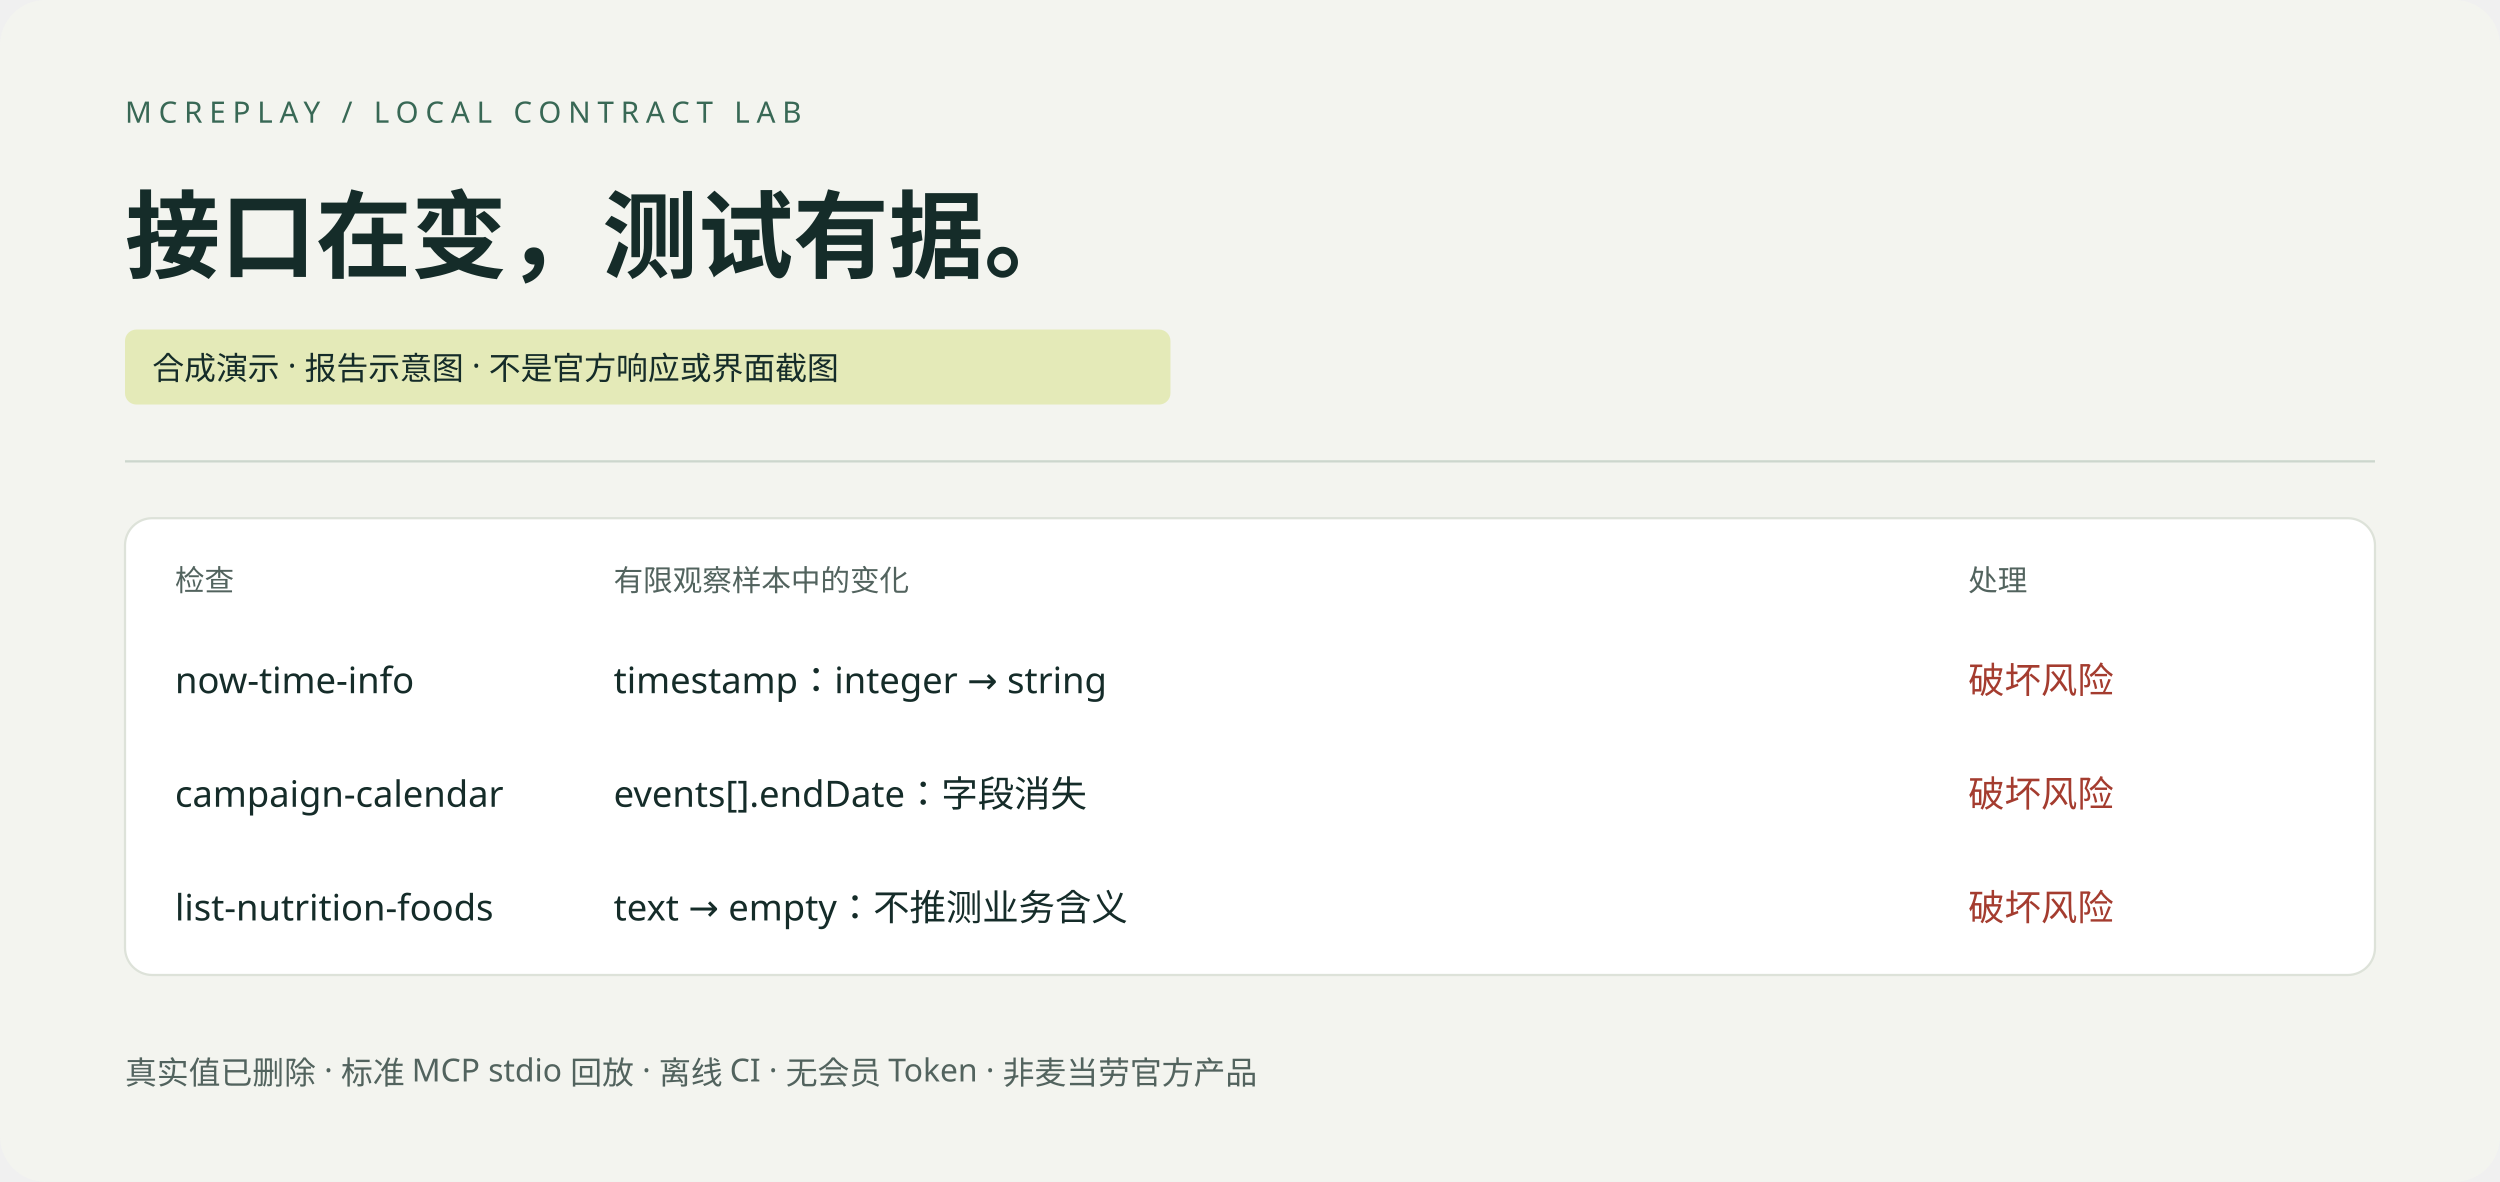
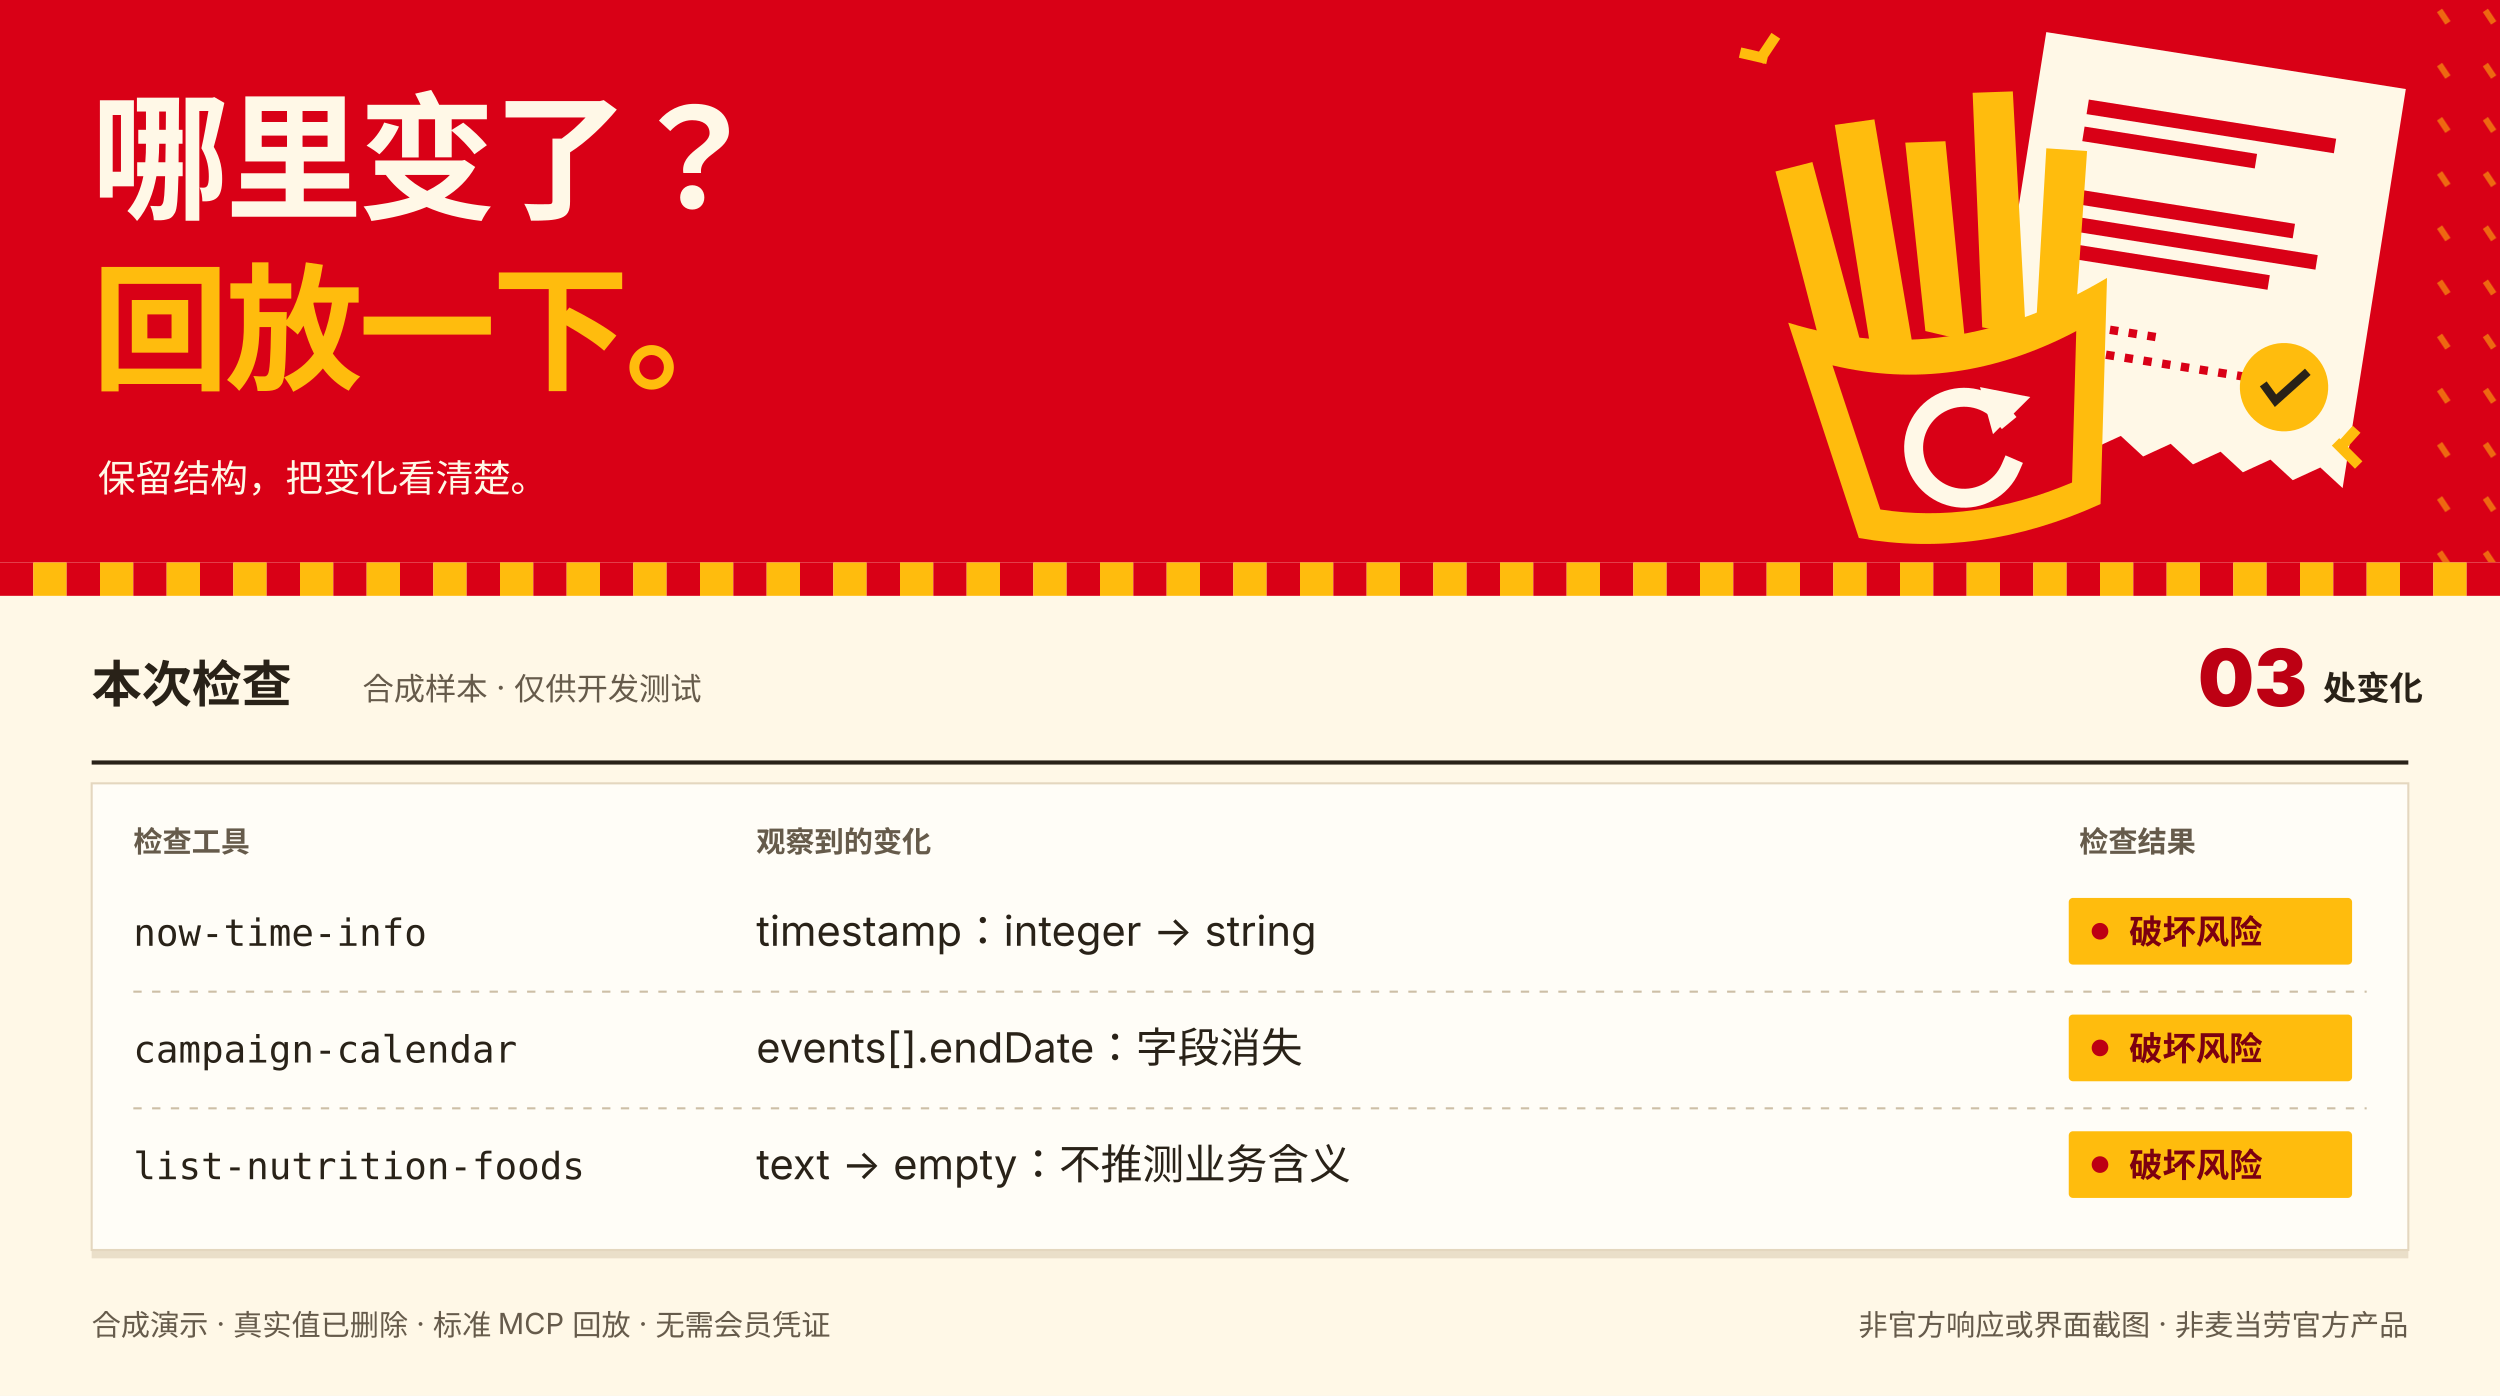
- <svg xmlns="http://www.w3.org/2000/svg" width="1100" height="520" viewBox="0 0 1100 520" role="img" aria-labelledby="title desc">
-   <rect width="1100" height="520" rx="20" fill="#f3f4ef" />
-   <g font-family="system-ui,sans-serif">
-     <text x="55" y="54" fill="#386855" font-size="13" letter-spacing="3">MCREPLAY / LOCAL CONTRACT LAB</text>
-     <text x="55" y="119" fill="#152c29" font-size="42" font-weight="700">接口在变，测试有据。</text>
-     <rect x="55" y="145" width="460" height="33" rx="5" fill="#e4eab8" />
-     <text x="67" y="167" font-size="14" fill="#152c29">合成演示 · 报告示意图 · 不是官方响应或界面截图</text>
-     <line x1="55" y1="203" x2="1045" y2="203" stroke="#ccd6cd" />
-     <rect x="55" y="228" width="990" height="201" rx="12" fill="white" stroke="#dde2d9" />
-     <g fill="#52635e" font-size="13">
-       <text x="77" y="260">检查</text>
-       <text x="270" y="260">有限观察样本中的变化</text>
-       <text x="866" y="260">处理</text>
+ <svg xmlns="http://www.w3.org/2000/svg" width="1200" height="670" viewBox="0 0 1200 670" role="img" aria-labelledby="title desc">
+   <defs>
+     <pattern id="sesame" width="22" height="26" patternUnits="userSpaceOnUse">
+       <path d="m5 5 4 6" stroke="#ffbc0d" stroke-width="3" />
+     </pattern>
+   </defs>
+   <rect width="1200" height="670" fill="#fff8e7" />
+   <rect width="1200" height="270" fill="#d90016" />
+   <rect x="1160" width="40" height="270" fill="url(#sesame)" opacity=".55" />
+   <g font-family="-apple-system,BlinkMacSystemFont,Segoe UI,PingFang SC,Microsoft YaHei,sans-serif" fill="#292218">
+     <text x="44" y="100" fill="#fff8e7" font-size="66" font-weight="900" letter-spacing="-2">哪里变了？</text>
+     <text x="44" y="182" fill="#ffbc0d" font-size="66" font-weight="900" letter-spacing="-2">回放一下。</text>
+     <text x="47" y="236" fill="#fff8e7" font-size="18">保留结构，把变化看清楚。</text>
+     <g transform="translate(812 0) scale(1.01)">
+       <g transform="translate(113 22) rotate(9 115 110)">
+         <path d="M38 4H211V196L199 188L187 196L175 188L163 196L151 188L139 196L127 188   L115 196L103 188L91 196L79 188L67 196L55 188L38 196Z" fill="#fff8e7" />
+         <path d="M63 36H182M63 49H146M63 79H169M63 92H182M63 105H161" stroke="#d90016" stroke-width="7" />
+         <path d="M63 139H117M63 151H163" stroke="#d90016" stroke-width="4" stroke-dasharray="4 5" />
+         <circle cx="176" cy="153" r="21" fill="#ffbc0d" />
+         <path d="m166 153 7 7 13-16" fill="none" stroke="#292218" stroke-width="4" />
+       </g>
+       <g transform="translate(22 47) rotate(-8 98 102)">
+         <path d="M38 111 28 24 46 22 57 112M61 110 59 6 78 6 81 113   M88 109 91 19 110 21 106 116M115 111 126 0 145 2 135 118   M140 116 157 31 176 35 158 120" fill="#ffbc0d" />
+         <path d="M24 96Q96 130 177 96L159 202Q98 220 43 202Z" fill="#ffbc0d" />
+         <path d="M42 119Q98 141 159 119L147 190Q98 203 55 190Z" fill="#d90016" />
+         <path d="M119 154a24 24 0 1 0 0 25" fill="none" stroke="#fff8e7" stroke-width="9" stroke-linecap="square" />
+         <path d="m110 139 23 8-20 15Z" fill="#fff8e7" />
+       </g>
+       <path d="m32 29 8-12m-17 8 13 3M306 210l11 11m-1-17-9 10" stroke="#ffbc0d" stroke-width="5" />
    </g>
-     <g fill="#152c29" font-size="16">
-       <text x="77" y="305">now-time-info</text>
-       <text x="270" y="305">timestamp：integer → string</text>
-       <text x="866" y="305" fill="#a43c2f">破坏风险</text>
-       <text x="77" y="355">campaign-calendar</text>
-       <text x="270" y="355">events[].endDate：字段消失</text>
-       <text x="866" y="355" fill="#a43c2f">破坏风险</text>
-       <text x="77" y="405">list-nutrition-foods</text>
-       <text x="270" y="405">text → empty：不推测业务含义</text>
-       <text x="866" y="405" fill="#a43c2f">破坏风险</text>
+     <rect x="0" y="270" width="16" height="16" fill="#d90016" />
+     <rect x="16" y="270" width="16" height="16" fill="#ffbc0d" />
+     <rect x="32" y="270" width="16" height="16" fill="#d90016" />
+     <rect x="48" y="270" width="16" height="16" fill="#ffbc0d" />
+     <rect x="64" y="270" width="16" height="16" fill="#d90016" />
+     <rect x="80" y="270" width="16" height="16" fill="#ffbc0d" />
+     <rect x="96" y="270" width="16" height="16" fill="#d90016" />
+     <rect x="112" y="270" width="16" height="16" fill="#ffbc0d" />
+     <rect x="128" y="270" width="16" height="16" fill="#d90016" />
+     <rect x="144" y="270" width="16" height="16" fill="#ffbc0d" />
+     <rect x="160" y="270" width="16" height="16" fill="#d90016" />
+     <rect x="176" y="270" width="16" height="16" fill="#ffbc0d" />
+     <rect x="192" y="270" width="16" height="16" fill="#d90016" />
+     <rect x="208" y="270" width="16" height="16" fill="#ffbc0d" />
+     <rect x="224" y="270" width="16" height="16" fill="#d90016" />
+     <rect x="240" y="270" width="16" height="16" fill="#ffbc0d" />
+     <rect x="256" y="270" width="16" height="16" fill="#d90016" />
+     <rect x="272" y="270" width="16" height="16" fill="#ffbc0d" />
+     <rect x="288" y="270" width="16" height="16" fill="#d90016" />
+     <rect x="304" y="270" width="16" height="16" fill="#ffbc0d" />
+     <rect x="320" y="270" width="16" height="16" fill="#d90016" />
+     <rect x="336" y="270" width="16" height="16" fill="#ffbc0d" />
+     <rect x="352" y="270" width="16" height="16" fill="#d90016" />
+     <rect x="368" y="270" width="16" height="16" fill="#ffbc0d" />
+     <rect x="384" y="270" width="16" height="16" fill="#d90016" />
+     <rect x="400" y="270" width="16" height="16" fill="#ffbc0d" />
+     <rect x="416" y="270" width="16" height="16" fill="#d90016" />
+     <rect x="432" y="270" width="16" height="16" fill="#ffbc0d" />
+     <rect x="448" y="270" width="16" height="16" fill="#d90016" />
+     <rect x="464" y="270" width="16" height="16" fill="#ffbc0d" />
+     <rect x="480" y="270" width="16" height="16" fill="#d90016" />
+     <rect x="496" y="270" width="16" height="16" fill="#ffbc0d" />
+     <rect x="512" y="270" width="16" height="16" fill="#d90016" />
+     <rect x="528" y="270" width="16" height="16" fill="#ffbc0d" />
+     <rect x="544" y="270" width="16" height="16" fill="#d90016" />
+     <rect x="560" y="270" width="16" height="16" fill="#ffbc0d" />
+     <rect x="576" y="270" width="16" height="16" fill="#d90016" />
+     <rect x="592" y="270" width="16" height="16" fill="#ffbc0d" />
+     <rect x="608" y="270" width="16" height="16" fill="#d90016" />
+     <rect x="624" y="270" width="16" height="16" fill="#ffbc0d" />
+     <rect x="640" y="270" width="16" height="16" fill="#d90016" />
+     <rect x="656" y="270" width="16" height="16" fill="#ffbc0d" />
+     <rect x="672" y="270" width="16" height="16" fill="#d90016" />
+     <rect x="688" y="270" width="16" height="16" fill="#ffbc0d" />
+     <rect x="704" y="270" width="16" height="16" fill="#d90016" />
+     <rect x="720" y="270" width="16" height="16" fill="#ffbc0d" />
+     <rect x="736" y="270" width="16" height="16" fill="#d90016" />
+     <rect x="752" y="270" width="16" height="16" fill="#ffbc0d" />
+     <rect x="768" y="270" width="16" height="16" fill="#d90016" />
+     <rect x="784" y="270" width="16" height="16" fill="#ffbc0d" />
+     <rect x="800" y="270" width="16" height="16" fill="#d90016" />
+     <rect x="816" y="270" width="16" height="16" fill="#ffbc0d" />
+     <rect x="832" y="270" width="16" height="16" fill="#d90016" />
+     <rect x="848" y="270" width="16" height="16" fill="#ffbc0d" />
+     <rect x="864" y="270" width="16" height="16" fill="#d90016" />
+     <rect x="880" y="270" width="16" height="16" fill="#ffbc0d" />
+     <rect x="896" y="270" width="16" height="16" fill="#d90016" />
+     <rect x="912" y="270" width="16" height="16" fill="#ffbc0d" />
+     <rect x="928" y="270" width="16" height="16" fill="#d90016" />
+     <rect x="944" y="270" width="16" height="16" fill="#ffbc0d" />
+     <rect x="960" y="270" width="16" height="16" fill="#d90016" />
+     <rect x="976" y="270" width="16" height="16" fill="#ffbc0d" />
+     <rect x="992" y="270" width="16" height="16" fill="#d90016" />
+     <rect x="1008" y="270" width="16" height="16" fill="#ffbc0d" />
+     <rect x="1024" y="270" width="16" height="16" fill="#d90016" />
+     <rect x="1040" y="270" width="16" height="16" fill="#ffbc0d" />
+     <rect x="1056" y="270" width="16" height="16" fill="#d90016" />
+     <rect x="1072" y="270" width="16" height="16" fill="#ffbc0d" />
+     <rect x="1088" y="270" width="16" height="16" fill="#d90016" />
+     <rect x="1104" y="270" width="16" height="16" fill="#ffbc0d" />
+     <rect x="1120" y="270" width="16" height="16" fill="#d90016" />
+     <rect x="1136" y="270" width="16" height="16" fill="#ffbc0d" />
+     <rect x="1152" y="270" width="16" height="16" fill="#d90016" />
+     <rect x="1168" y="270" width="16" height="16" fill="#ffbc0d" />
+     <rect x="1184" y="270" width="16" height="16" fill="#d90016" />
+     <text x="44" y="337" font-size="24" font-weight="800">本次检查</text>
+     <text x="174" y="336" font-size="15" fill="#665b4b">合成样本 · 仅供开发测试</text>
+     <text x="1055" y="339" font-size="38" font-weight="850" fill="#bd0013">03</text>
+     <text x="1115" y="336" font-size="16" font-weight="700">处变化</text>
+     <path d="M44 366H1156" stroke="#292218" stroke-width="2" />
+     <rect x="44" y="380" width="1112" height="224" fill="#eadfc9" />
+     <rect x="44" y="376" width="1112" height="224" fill="#fffdf7" stroke="#e4d7bf" />
+     <g font-size="14" fill="#665b4b" font-weight="600">
+       <text x="64" y="409">检查工具</text>
+       <text x="363" y="409">观察到的变化</text>
+       <text x="998" y="409">检查结果</text>
    </g>
-     <text x="55" y="477" fill="#52635e" font-size="14">真实值已删除 · 标准 MCP stdio 回放 · 离线 CI · 无会员 Token · 非麦当劳官方产品</text>
+     <text x="64" y="454" font-family="ui-monospace,SFMono-Regular,Consolas,monospace" font-size="18">now-time-info</text>
+     <text x="363" y="454" font-size="20">timestamp：integer → string</text>
+     <rect x="993" y="431" width="136" height="32" rx="2" fill="#ffbc0d" />
+     <circle cx="1008" cy="447" r="4" fill="#bd0013" />
+     <text x="1022" y="453" font-size="16" font-weight="700" fill="#7c0010">破坏风险</text>
+     <path d="M64 476H1136" stroke="#cdbfa6" stroke-dasharray="4 5" />
+     <text x="64" y="510" font-family="ui-monospace,SFMono-Regular,Consolas,monospace" font-size="18">campaign-calendar</text>
+     <text x="363" y="510" font-size="20">events[].endDate：字段消失</text>
+     <rect x="993" y="487" width="136" height="32" rx="2" fill="#ffbc0d" />
+     <circle cx="1008" cy="503" r="4" fill="#bd0013" />
+     <text x="1022" y="509" font-size="16" font-weight="700" fill="#7c0010">破坏风险</text>
+     <path d="M64 532H1136" stroke="#cdbfa6" stroke-dasharray="4 5" />
+     <text x="64" y="566" font-family="ui-monospace,SFMono-Regular,Consolas,monospace" font-size="18">list-nutrition-foods</text>
+     <text x="363" y="566" font-size="20">text → empty：不推测业务含义</text>
+     <rect x="993" y="543" width="136" height="32" rx="2" fill="#ffbc0d" />
+     <circle cx="1008" cy="559" r="4" fill="#bd0013" />
+     <text x="1022" y="565" font-size="16" font-weight="700" fill="#7c0010">破坏风险</text>
+     <text x="44" y="641" font-size="14" fill="#665b4b">合成演示 · 真实值已删除 · 标准 MCP 回放 · 无需会员凭证</text>
+     <text x="1156" y="641" text-anchor="end" font-size="14" fill="#665b4b">非官方响应或界面截图 · 非麦当劳官方产品</text>
  </g>
</svg>
